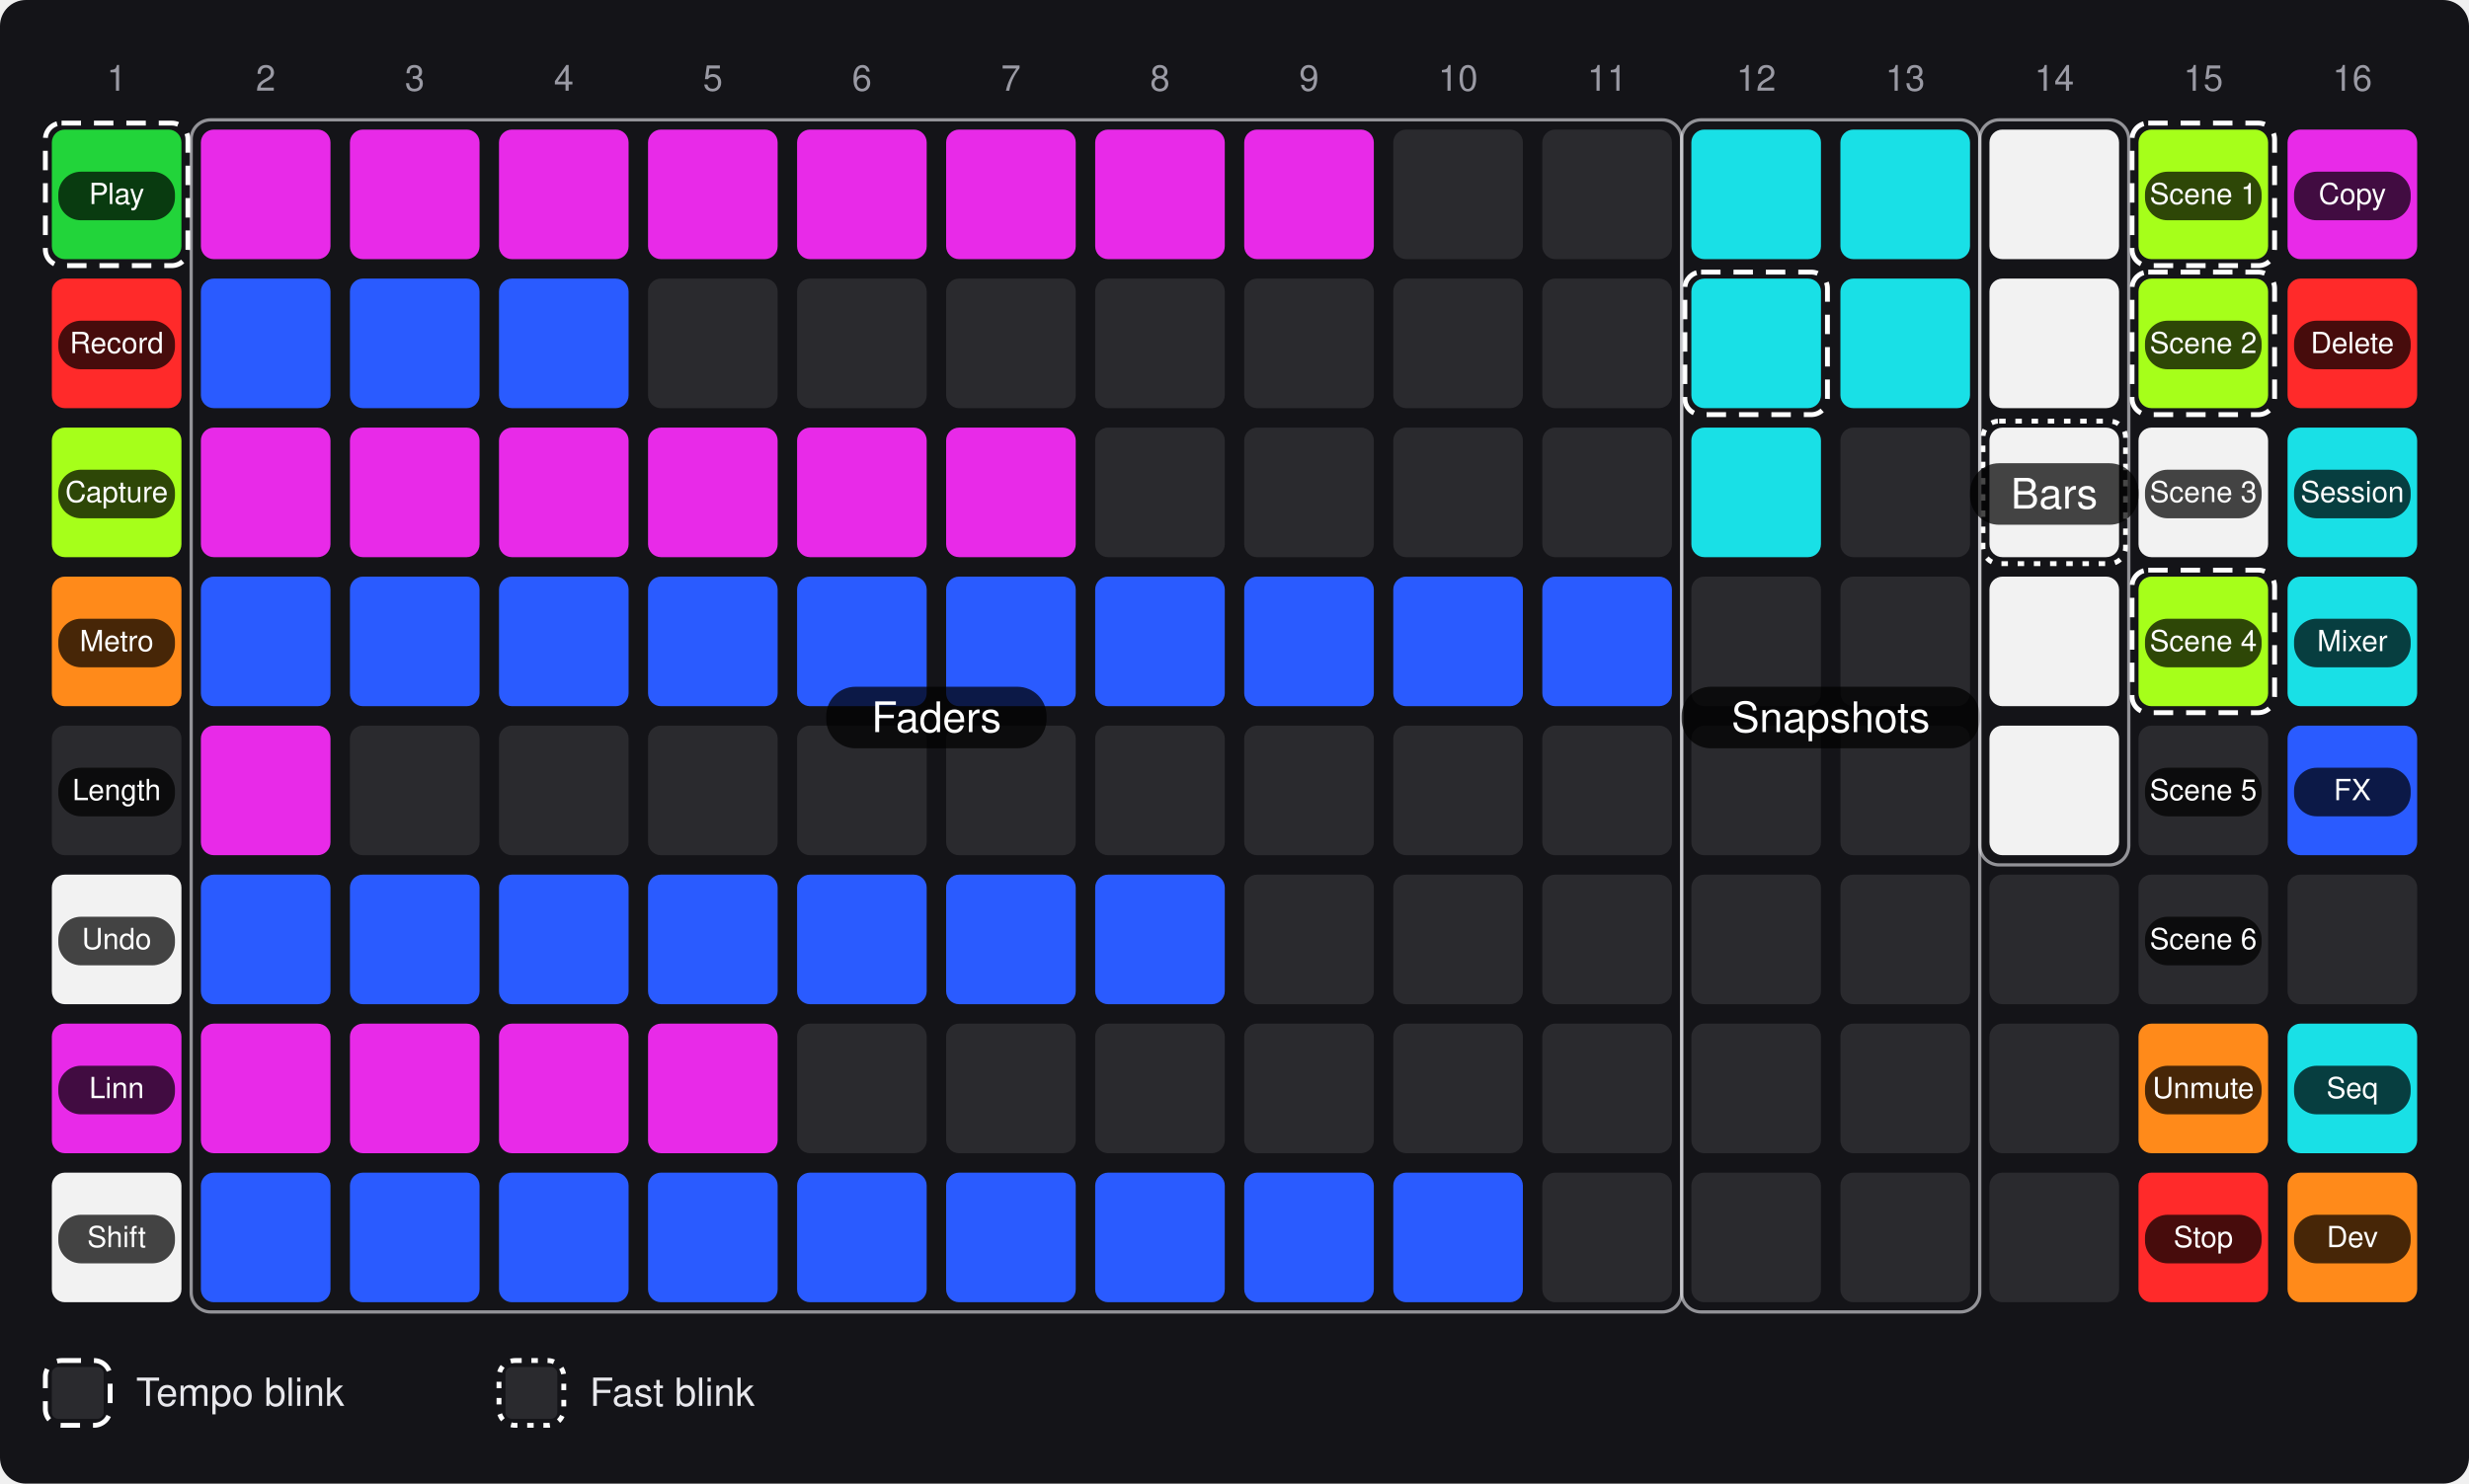
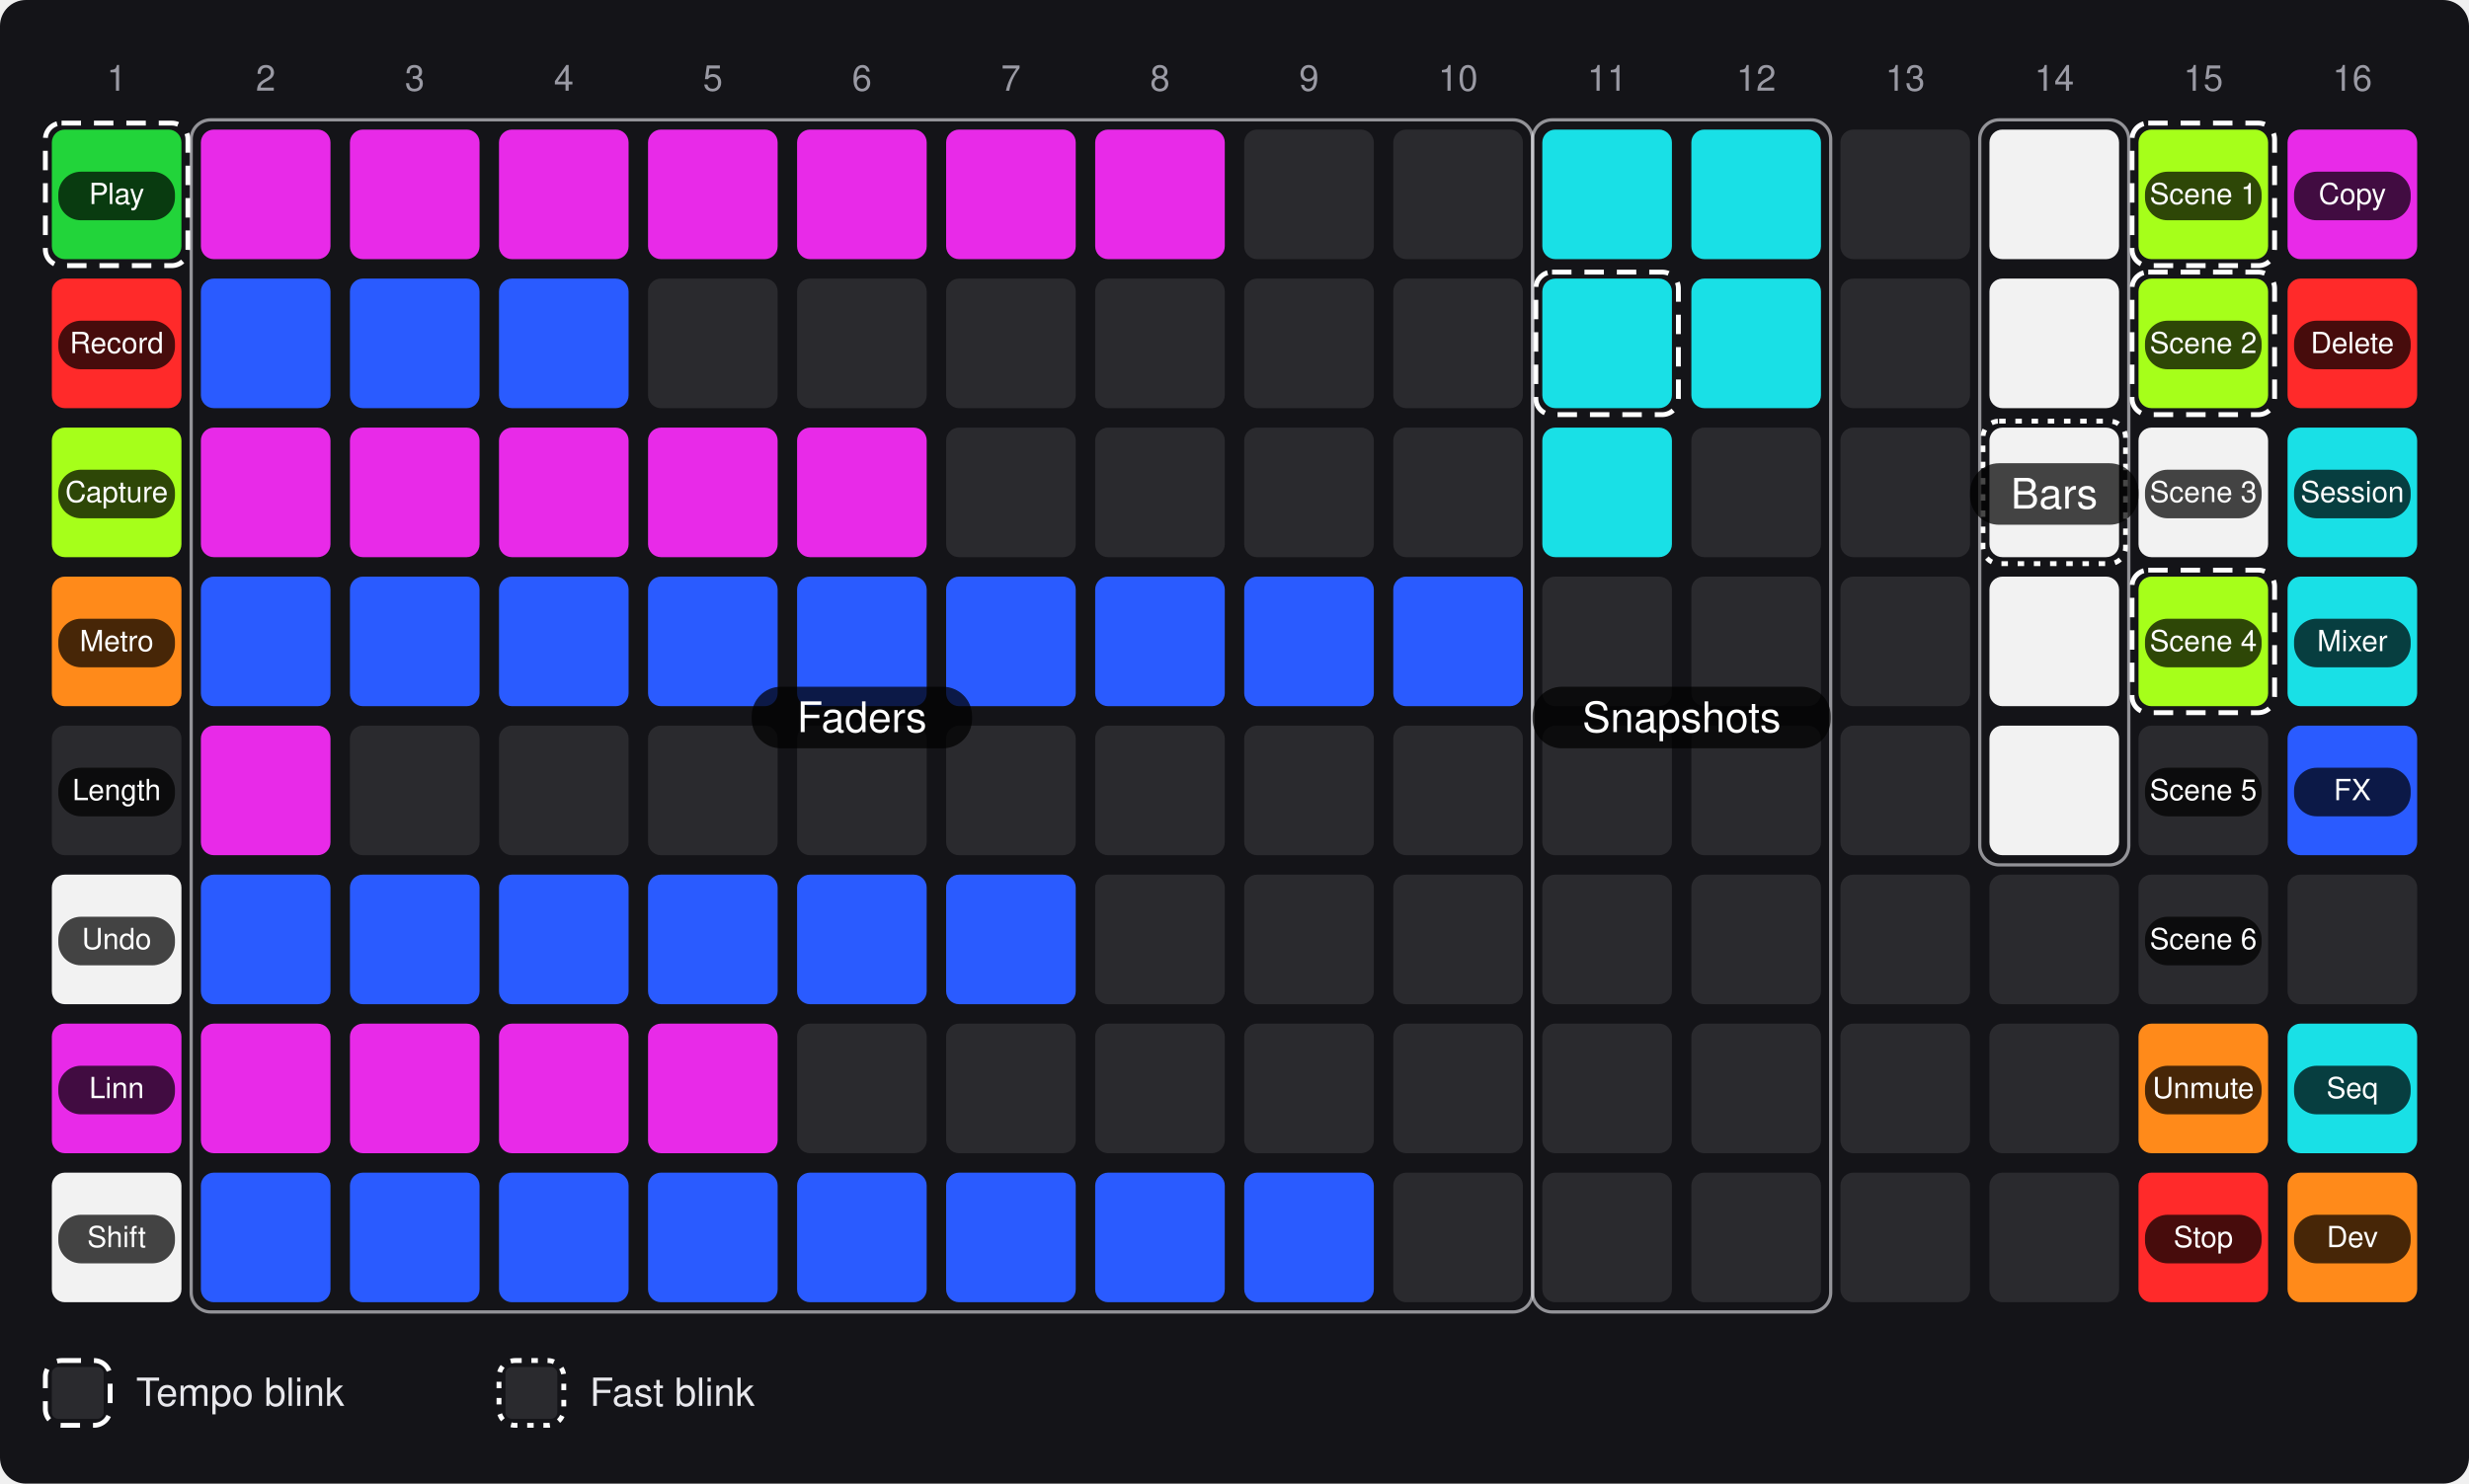
<svg xmlns="http://www.w3.org/2000/svg" width="762" height="458" viewBox="0 0 762 458" font-family="Helvetica, Arial, sans-serif">
  <rect x="0" y="0" width="762" height="458" rx="8" fill="#141418" />
  <text x="36" y="28" font-size="11" fill="#9a9aa4" text-anchor="middle">1</text>
  <text x="82" y="28" font-size="11" fill="#9a9aa4" text-anchor="middle">2</text>
  <text x="128" y="28" font-size="11" fill="#9a9aa4" text-anchor="middle">3</text>
  <text x="174" y="28" font-size="11" fill="#9a9aa4" text-anchor="middle">4</text>
  <text x="220" y="28" font-size="11" fill="#9a9aa4" text-anchor="middle">5</text>
  <text x="266" y="28" font-size="11" fill="#9a9aa4" text-anchor="middle">6</text>
  <text x="312" y="28" font-size="11" fill="#9a9aa4" text-anchor="middle">7</text>
  <text x="358" y="28" font-size="11" fill="#9a9aa4" text-anchor="middle">8</text>
  <text x="404" y="28" font-size="11" fill="#9a9aa4" text-anchor="middle">9</text>
  <text x="450" y="28" font-size="11" fill="#9a9aa4" text-anchor="middle">10</text>
  <text x="496" y="28" font-size="11" fill="#9a9aa4" text-anchor="middle">11</text>
  <text x="542" y="28" font-size="11" fill="#9a9aa4" text-anchor="middle">12</text>
  <text x="588" y="28" font-size="11" fill="#9a9aa4" text-anchor="middle">13</text>
  <text x="634" y="28" font-size="11" fill="#9a9aa4" text-anchor="middle">14</text>
  <text x="680" y="28" font-size="11" fill="#9a9aa4" text-anchor="middle">15</text>
  <text x="726" y="28" font-size="11" fill="#9a9aa4" text-anchor="middle">16</text>
  <rect x="16" y="40" width="40" height="40" rx="4" fill="#22d43a" />
  <rect x="14" y="38" width="44" height="44" rx="5" fill="none" stroke="#ffffff" stroke-width="1.5" stroke-dasharray="6 4" />
  <rect x="16" y="86" width="40" height="40" rx="4" fill="#ff2a2a" />
  <rect x="16" y="132" width="40" height="40" rx="4" fill="#a6ff1a" />
  <rect x="16" y="178" width="40" height="40" rx="4" fill="#ff8a1a" />
  <rect x="16" y="224" width="40" height="40" rx="4" fill="#2a2a2e" />
  <rect x="16" y="270" width="40" height="40" rx="4" fill="#f2f2f2" />
  <rect x="16" y="316" width="40" height="40" rx="4" fill="#e82ae8" />
  <rect x="16" y="362" width="40" height="40" rx="4" fill="#f2f2f2" />
  <rect x="62" y="40" width="40" height="40" rx="4" fill="#e82ae8" />
  <rect x="62" y="86" width="40" height="40" rx="4" fill="#2a5bff" />
  <rect x="62" y="132" width="40" height="40" rx="4" fill="#e82ae8" />
  <rect x="62" y="178" width="40" height="40" rx="4" fill="#2a5bff" />
  <rect x="62" y="224" width="40" height="40" rx="4" fill="#e82ae8" />
  <rect x="62" y="270" width="40" height="40" rx="4" fill="#2a5bff" />
  <rect x="62" y="316" width="40" height="40" rx="4" fill="#e82ae8" />
  <rect x="62" y="362" width="40" height="40" rx="4" fill="#2a5bff" />
  <rect x="108" y="40" width="40" height="40" rx="4" fill="#e82ae8" />
  <rect x="108" y="86" width="40" height="40" rx="4" fill="#2a5bff" />
  <rect x="108" y="132" width="40" height="40" rx="4" fill="#e82ae8" />
  <rect x="108" y="178" width="40" height="40" rx="4" fill="#2a5bff" />
  <rect x="108" y="224" width="40" height="40" rx="4" fill="#2a2a2e" />
  <rect x="108" y="270" width="40" height="40" rx="4" fill="#2a5bff" />
  <rect x="108" y="316" width="40" height="40" rx="4" fill="#e82ae8" />
  <rect x="108" y="362" width="40" height="40" rx="4" fill="#2a5bff" />
  <rect x="154" y="40" width="40" height="40" rx="4" fill="#e82ae8" />
  <rect x="154" y="86" width="40" height="40" rx="4" fill="#2a5bff" />
  <rect x="154" y="132" width="40" height="40" rx="4" fill="#e82ae8" />
  <rect x="154" y="178" width="40" height="40" rx="4" fill="#2a5bff" />
  <rect x="154" y="224" width="40" height="40" rx="4" fill="#2a2a2e" />
  <rect x="154" y="270" width="40" height="40" rx="4" fill="#2a5bff" />
  <rect x="154" y="316" width="40" height="40" rx="4" fill="#e82ae8" />
  <rect x="154" y="362" width="40" height="40" rx="4" fill="#2a5bff" />
  <rect x="200" y="40" width="40" height="40" rx="4" fill="#e82ae8" />
  <rect x="200" y="86" width="40" height="40" rx="4" fill="#2a2a2e" />
  <rect x="200" y="132" width="40" height="40" rx="4" fill="#e82ae8" />
  <rect x="200" y="178" width="40" height="40" rx="4" fill="#2a5bff" />
  <rect x="200" y="224" width="40" height="40" rx="4" fill="#2a2a2e" />
  <rect x="200" y="270" width="40" height="40" rx="4" fill="#2a5bff" />
  <rect x="200" y="316" width="40" height="40" rx="4" fill="#e82ae8" />
  <rect x="200" y="362" width="40" height="40" rx="4" fill="#2a5bff" />
  <rect x="246" y="40" width="40" height="40" rx="4" fill="#e82ae8" />
  <rect x="246" y="86" width="40" height="40" rx="4" fill="#2a2a2e" />
  <rect x="246" y="132" width="40" height="40" rx="4" fill="#e82ae8" />
  <rect x="246" y="178" width="40" height="40" rx="4" fill="#2a5bff" />
  <rect x="246" y="224" width="40" height="40" rx="4" fill="#2a2a2e" />
  <rect x="246" y="270" width="40" height="40" rx="4" fill="#2a5bff" />
  <rect x="246" y="316" width="40" height="40" rx="4" fill="#2a2a2e" />
  <rect x="246" y="362" width="40" height="40" rx="4" fill="#2a5bff" />
  <rect x="292" y="40" width="40" height="40" rx="4" fill="#e82ae8" />
  <rect x="292" y="86" width="40" height="40" rx="4" fill="#2a2a2e" />
-   <rect x="292" y="132" width="40" height="40" rx="4" fill="#e82ae8" />
+   <rect x="292" y="132" width="40" height="40" rx="4" fill="#2a2a2e" />
  <rect x="292" y="178" width="40" height="40" rx="4" fill="#2a5bff" />
  <rect x="292" y="224" width="40" height="40" rx="4" fill="#2a2a2e" />
  <rect x="292" y="270" width="40" height="40" rx="4" fill="#2a5bff" />
  <rect x="292" y="316" width="40" height="40" rx="4" fill="#2a2a2e" />
  <rect x="292" y="362" width="40" height="40" rx="4" fill="#2a5bff" />
  <rect x="338" y="40" width="40" height="40" rx="4" fill="#e82ae8" />
  <rect x="338" y="86" width="40" height="40" rx="4" fill="#2a2a2e" />
  <rect x="338" y="132" width="40" height="40" rx="4" fill="#2a2a2e" />
  <rect x="338" y="178" width="40" height="40" rx="4" fill="#2a5bff" />
  <rect x="338" y="224" width="40" height="40" rx="4" fill="#2a2a2e" />
-   <rect x="338" y="270" width="40" height="40" rx="4" fill="#2a5bff" />
+   <rect x="338" y="270" width="40" height="40" rx="4" fill="#2a2a2e" />
  <rect x="338" y="316" width="40" height="40" rx="4" fill="#2a2a2e" />
  <rect x="338" y="362" width="40" height="40" rx="4" fill="#2a5bff" />
-   <rect x="384" y="40" width="40" height="40" rx="4" fill="#e82ae8" />
+   <rect x="384" y="40" width="40" height="40" rx="4" fill="#2a2a2e" />
  <rect x="384" y="86" width="40" height="40" rx="4" fill="#2a2a2e" />
  <rect x="384" y="132" width="40" height="40" rx="4" fill="#2a2a2e" />
  <rect x="384" y="178" width="40" height="40" rx="4" fill="#2a5bff" />
  <rect x="384" y="224" width="40" height="40" rx="4" fill="#2a2a2e" />
  <rect x="384" y="270" width="40" height="40" rx="4" fill="#2a2a2e" />
  <rect x="384" y="316" width="40" height="40" rx="4" fill="#2a2a2e" />
  <rect x="384" y="362" width="40" height="40" rx="4" fill="#2a5bff" />
  <rect x="430" y="40" width="40" height="40" rx="4" fill="#2a2a2e" />
  <rect x="430" y="86" width="40" height="40" rx="4" fill="#2a2a2e" />
  <rect x="430" y="132" width="40" height="40" rx="4" fill="#2a2a2e" />
  <rect x="430" y="178" width="40" height="40" rx="4" fill="#2a5bff" />
  <rect x="430" y="224" width="40" height="40" rx="4" fill="#2a2a2e" />
  <rect x="430" y="270" width="40" height="40" rx="4" fill="#2a2a2e" />
  <rect x="430" y="316" width="40" height="40" rx="4" fill="#2a2a2e" />
-   <rect x="430" y="362" width="40" height="40" rx="4" fill="#2a5bff" />
-   <rect x="476" y="40" width="40" height="40" rx="4" fill="#2a2a2e" />
-   <rect x="476" y="86" width="40" height="40" rx="4" fill="#2a2a2e" />
-   <rect x="476" y="132" width="40" height="40" rx="4" fill="#2a2a2e" />
-   <rect x="476" y="178" width="40" height="40" rx="4" fill="#2a5bff" />
+   <rect x="430" y="362" width="40" height="40" rx="4" fill="#2a2a2e" />
+   <rect x="476" y="40" width="40" height="40" rx="4" fill="#19e0e6" />
+   <rect x="476" y="86" width="40" height="40" rx="4" fill="#19e0e6" />
+   <rect x="474" y="84" width="44" height="44" rx="5" fill="none" stroke="#ffffff" stroke-width="1.5" stroke-dasharray="6 4" />
+   <rect x="476" y="132" width="40" height="40" rx="4" fill="#19e0e6" />
+   <rect x="476" y="178" width="40" height="40" rx="4" fill="#2a2a2e" />
  <rect x="476" y="224" width="40" height="40" rx="4" fill="#2a2a2e" />
  <rect x="476" y="270" width="40" height="40" rx="4" fill="#2a2a2e" />
  <rect x="476" y="316" width="40" height="40" rx="4" fill="#2a2a2e" />
  <rect x="476" y="362" width="40" height="40" rx="4" fill="#2a2a2e" />
  <rect x="522" y="40" width="40" height="40" rx="4" fill="#19e0e6" />
  <rect x="522" y="86" width="40" height="40" rx="4" fill="#19e0e6" />
-   <rect x="520" y="84" width="44" height="44" rx="5" fill="none" stroke="#ffffff" stroke-width="1.5" stroke-dasharray="6 4" />
-   <rect x="522" y="132" width="40" height="40" rx="4" fill="#19e0e6" />
+   <rect x="522" y="132" width="40" height="40" rx="4" fill="#2a2a2e" />
  <rect x="522" y="178" width="40" height="40" rx="4" fill="#2a2a2e" />
  <rect x="522" y="224" width="40" height="40" rx="4" fill="#2a2a2e" />
  <rect x="522" y="270" width="40" height="40" rx="4" fill="#2a2a2e" />
  <rect x="522" y="316" width="40" height="40" rx="4" fill="#2a2a2e" />
  <rect x="522" y="362" width="40" height="40" rx="4" fill="#2a2a2e" />
-   <rect x="568" y="40" width="40" height="40" rx="4" fill="#19e0e6" />
-   <rect x="568" y="86" width="40" height="40" rx="4" fill="#19e0e6" />
+   <rect x="568" y="40" width="40" height="40" rx="4" fill="#2a2a2e" />
+   <rect x="568" y="86" width="40" height="40" rx="4" fill="#2a2a2e" />
  <rect x="568" y="132" width="40" height="40" rx="4" fill="#2a2a2e" />
  <rect x="568" y="178" width="40" height="40" rx="4" fill="#2a2a2e" />
  <rect x="568" y="224" width="40" height="40" rx="4" fill="#2a2a2e" />
  <rect x="568" y="270" width="40" height="40" rx="4" fill="#2a2a2e" />
  <rect x="568" y="316" width="40" height="40" rx="4" fill="#2a2a2e" />
  <rect x="568" y="362" width="40" height="40" rx="4" fill="#2a2a2e" />
  <rect x="614" y="40" width="40" height="40" rx="4" fill="#f2f2f2" />
  <rect x="614" y="86" width="40" height="40" rx="4" fill="#f2f2f2" />
  <rect x="614" y="132" width="40" height="40" rx="4" fill="#f2f2f2" />
  <rect x="612" y="130" width="44" height="44" rx="5" fill="none" stroke="#ffffff" stroke-width="1.5" stroke-dasharray="2 3" />
  <rect x="614" y="178" width="40" height="40" rx="4" fill="#f2f2f2" />
  <rect x="614" y="224" width="40" height="40" rx="4" fill="#f2f2f2" />
  <rect x="614" y="270" width="40" height="40" rx="4" fill="#2a2a2e" />
  <rect x="614" y="316" width="40" height="40" rx="4" fill="#2a2a2e" />
  <rect x="614" y="362" width="40" height="40" rx="4" fill="#2a2a2e" />
  <rect x="660" y="40" width="40" height="40" rx="4" fill="#a6ff1a" />
  <rect x="658" y="38" width="44" height="44" rx="5" fill="none" stroke="#ffffff" stroke-width="1.5" stroke-dasharray="6 4" />
  <rect x="660" y="86" width="40" height="40" rx="4" fill="#a6ff1a" />
  <rect x="658" y="84" width="44" height="44" rx="5" fill="none" stroke="#ffffff" stroke-width="1.5" stroke-dasharray="6 4" />
  <rect x="660" y="132" width="40" height="40" rx="4" fill="#f2f2f2" />
  <rect x="660" y="178" width="40" height="40" rx="4" fill="#a6ff1a" />
  <rect x="658" y="176" width="44" height="44" rx="5" fill="none" stroke="#ffffff" stroke-width="1.5" stroke-dasharray="6 4" />
  <rect x="660" y="224" width="40" height="40" rx="4" fill="#2a2a2e" />
  <rect x="660" y="270" width="40" height="40" rx="4" fill="#2a2a2e" />
  <rect x="660" y="316" width="40" height="40" rx="4" fill="#ff8a1a" />
  <rect x="660" y="362" width="40" height="40" rx="4" fill="#ff2a2a" />
  <rect x="706" y="40" width="40" height="40" rx="4" fill="#e82ae8" />
  <rect x="706" y="86" width="40" height="40" rx="4" fill="#ff2a2a" />
  <rect x="706" y="132" width="40" height="40" rx="4" fill="#19e0e6" />
  <rect x="706" y="178" width="40" height="40" rx="4" fill="#19e0e6" />
  <rect x="706" y="224" width="40" height="40" rx="4" fill="#2a5bff" />
  <rect x="706" y="270" width="40" height="40" rx="4" fill="#2a2a2e" />
  <rect x="706" y="316" width="40" height="40" rx="4" fill="#19e0e6" />
  <rect x="706" y="362" width="40" height="40" rx="4" fill="#ff8a1a" />
  <rect x="18" y="53" width="36" height="15" rx="7" fill="#000000" fill-opacity="0.72" />
  <text x="36" y="63" font-size="9" fill="#ffffff" text-anchor="middle">Play</text>
  <rect x="18" y="99" width="36" height="15" rx="7" fill="#000000" fill-opacity="0.72" />
  <text x="36" y="109" font-size="9" fill="#ffffff" text-anchor="middle">Record</text>
  <rect x="18" y="145" width="36" height="15" rx="7" fill="#000000" fill-opacity="0.72" />
  <text x="36" y="155" font-size="9" fill="#ffffff" text-anchor="middle">Capture</text>
  <rect x="18" y="191" width="36" height="15" rx="7" fill="#000000" fill-opacity="0.72" />
  <text x="36" y="201" font-size="9" fill="#ffffff" text-anchor="middle">Metro</text>
  <rect x="18" y="237" width="36" height="15" rx="7" fill="#000000" fill-opacity="0.72" />
  <text x="36" y="247" font-size="9" fill="#ffffff" text-anchor="middle">Length</text>
  <rect x="18" y="283" width="36" height="15" rx="7" fill="#000000" fill-opacity="0.72" />
  <text x="36" y="293" font-size="9" fill="#ffffff" text-anchor="middle">Undo</text>
  <rect x="18" y="329" width="36" height="15" rx="7" fill="#000000" fill-opacity="0.72" />
  <text x="36" y="339" font-size="9" fill="#ffffff" text-anchor="middle">Linn</text>
  <rect x="18" y="375" width="36" height="15" rx="7" fill="#000000" fill-opacity="0.72" />
  <text x="36" y="385" font-size="9" fill="#ffffff" text-anchor="middle">Shift</text>
  <rect x="662" y="53" width="36" height="15" rx="7" fill="#000000" fill-opacity="0.72" />
  <text x="680" y="63" font-size="9" fill="#ffffff" text-anchor="middle">Scene 1</text>
  <rect x="662" y="99" width="36" height="15" rx="7" fill="#000000" fill-opacity="0.72" />
  <text x="680" y="109" font-size="9" fill="#ffffff" text-anchor="middle">Scene 2</text>
  <rect x="662" y="145" width="36" height="15" rx="7" fill="#000000" fill-opacity="0.72" />
  <text x="680" y="155" font-size="9" fill="#ffffff" text-anchor="middle">Scene 3</text>
  <rect x="662" y="191" width="36" height="15" rx="7" fill="#000000" fill-opacity="0.72" />
  <text x="680" y="201" font-size="9" fill="#ffffff" text-anchor="middle">Scene 4</text>
  <rect x="662" y="237" width="36" height="15" rx="7" fill="#000000" fill-opacity="0.72" />
  <text x="680" y="247" font-size="9" fill="#ffffff" text-anchor="middle">Scene 5</text>
  <rect x="662" y="283" width="36" height="15" rx="7" fill="#000000" fill-opacity="0.72" />
  <text x="680" y="293" font-size="9" fill="#ffffff" text-anchor="middle">Scene 6</text>
  <rect x="662" y="329" width="36" height="15" rx="7" fill="#000000" fill-opacity="0.72" />
  <text x="680" y="339" font-size="9" fill="#ffffff" text-anchor="middle">Unmute</text>
  <rect x="662" y="375" width="36" height="15" rx="7" fill="#000000" fill-opacity="0.72" />
  <text x="680" y="385" font-size="9" fill="#ffffff" text-anchor="middle">Stop</text>
  <rect x="708" y="53" width="36" height="15" rx="7" fill="#000000" fill-opacity="0.72" />
  <text x="726" y="63" font-size="9" fill="#ffffff" text-anchor="middle">Copy</text>
  <rect x="708" y="99" width="36" height="15" rx="7" fill="#000000" fill-opacity="0.72" />
  <text x="726" y="109" font-size="9" fill="#ffffff" text-anchor="middle">Delete</text>
  <rect x="708" y="145" width="36" height="15" rx="7" fill="#000000" fill-opacity="0.72" />
  <text x="726" y="155" font-size="9" fill="#ffffff" text-anchor="middle">Session</text>
  <rect x="708" y="191" width="36" height="15" rx="7" fill="#000000" fill-opacity="0.72" />
  <text x="726" y="201" font-size="9" fill="#ffffff" text-anchor="middle">Mixer</text>
  <rect x="708" y="237" width="36" height="15" rx="7" fill="#000000" fill-opacity="0.72" />
  <text x="726" y="247" font-size="9" fill="#ffffff" text-anchor="middle">FX</text>
  <rect x="708" y="329" width="36" height="15" rx="7" fill="#000000" fill-opacity="0.72" />
  <text x="726" y="339" font-size="9" fill="#ffffff" text-anchor="middle">Seq</text>
  <rect x="708" y="375" width="36" height="15" rx="7" fill="#000000" fill-opacity="0.72" />
  <text x="726" y="385" font-size="9" fill="#ffffff" text-anchor="middle">Dev</text>
-   <rect x="59" y="37" width="460" height="368" rx="6" fill="none" stroke="#e8e8ec" stroke-width="1" stroke-opacity="0.6" />
-   <rect x="255" y="212" width="68" height="19" rx="9" fill="#000000" fill-opacity="0.72" />
-   <text x="289" y="226" font-size="13" fill="#ffffff" text-anchor="middle">Faders</text>
-   <rect x="519" y="37" width="92" height="368" rx="6" fill="none" stroke="#e8e8ec" stroke-width="1" stroke-opacity="0.6" />
-   <rect x="519" y="212" width="92" height="19" rx="9" fill="#000000" fill-opacity="0.72" />
-   <text x="565" y="226" font-size="13" fill="#ffffff" text-anchor="middle">Snapshots</text>
+   <rect x="59" y="37" width="414" height="368" rx="6" fill="none" stroke="#e8e8ec" stroke-width="1" stroke-opacity="0.6" />
+   <rect x="232" y="212" width="68" height="19" rx="9" fill="#000000" fill-opacity="0.72" />
+   <text x="266" y="226" font-size="13" fill="#ffffff" text-anchor="middle">Faders</text>
+   <rect x="473" y="37" width="92" height="368" rx="6" fill="none" stroke="#e8e8ec" stroke-width="1" stroke-opacity="0.6" />
+   <rect x="473" y="212" width="92" height="19" rx="9" fill="#000000" fill-opacity="0.72" />
+   <text x="519" y="226" font-size="13" fill="#ffffff" text-anchor="middle">Snapshots</text>
  <rect x="611" y="37" width="46" height="230" rx="6" fill="none" stroke="#e8e8ec" stroke-width="1" stroke-opacity="0.6" />
  <rect x="608" y="143" width="52" height="19" rx="9" fill="#000000" fill-opacity="0.72" />
  <text x="634" y="157" font-size="13" fill="#ffffff" text-anchor="middle">Bars</text>
  <rect x="16" y="422" width="16" height="16" rx="2" fill="#2a2a2e" />
  <rect x="14" y="420" width="20" height="20" rx="5" fill="none" stroke="#ffffff" stroke-width="1.5" stroke-dasharray="6 4" />
  <text x="42" y="434" font-size="12" fill="#e8e8ec">Tempo blink</text>
  <rect x="156" y="422" width="16" height="16" rx="2" fill="#2a2a2e" />
  <rect x="154" y="420" width="20" height="20" rx="5" fill="none" stroke="#ffffff" stroke-width="1.5" stroke-dasharray="2 3" />
  <text x="182" y="434" font-size="12" fill="#e8e8ec">Fast blink</text>
</svg>
